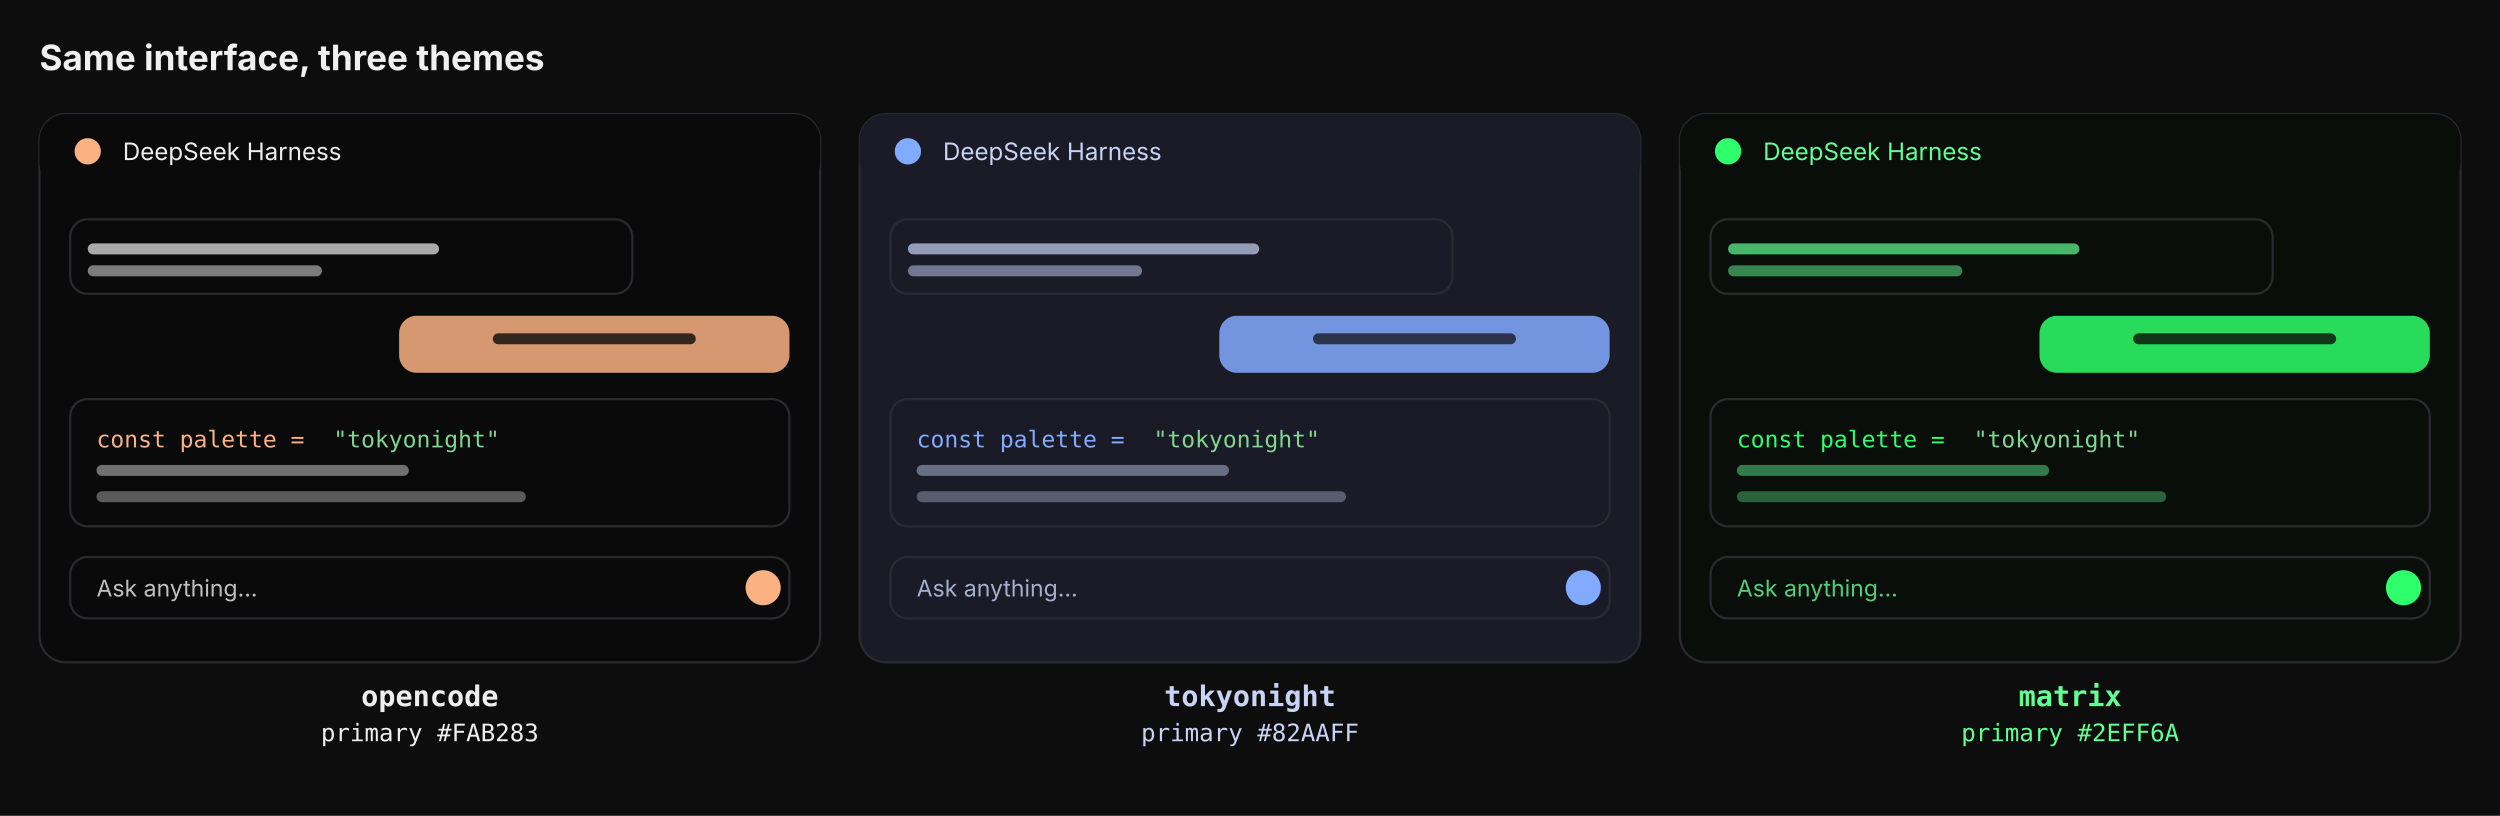
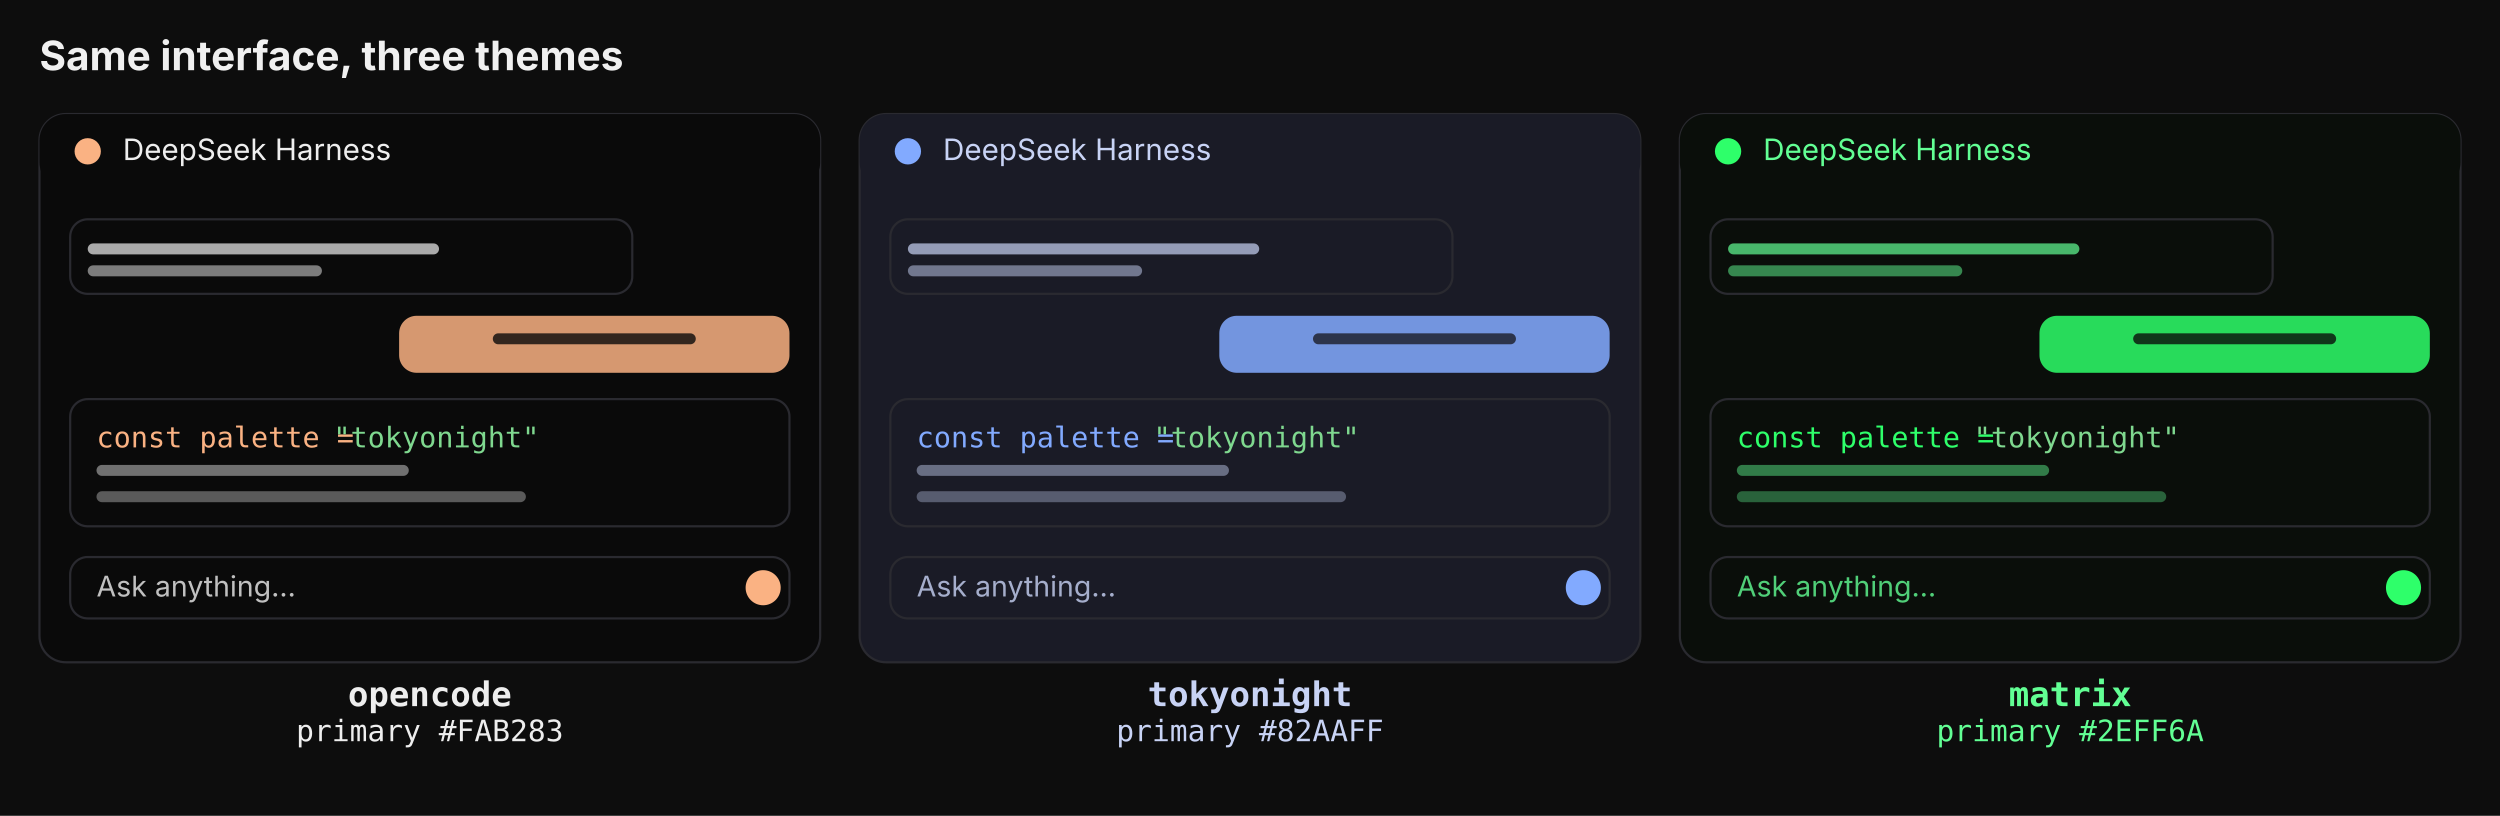
<svg xmlns="http://www.w3.org/2000/svg" width="1140" height="372" viewBox="0 0 1140 372">
  <rect width="100%" height="100%" fill="#0d0d0d" />
-   <text x="18" y="32" font-family="-apple-system,Segoe UI,Microsoft YaHei,PingFang SC,sans-serif" font-size="16" font-weight="700" fill="#f0f0f0">Same interface, three themes</text>
+   <text x="18" y="32" font-family="-apple-system,Segoe UI,Microsoft YaHei,PingFang SC,sans-serif" font-size="18.5" font-weight="700" fill="#f0f0f0">Same interface, three themes</text>
  <g>
    <rect x="18" y="52" width="356" height="250" rx="12" fill="#0A0A0A" stroke="#2a2a30" />
    <rect x="18" y="52" width="356" height="34" rx="12" fill="#0A0A0A" />
    <circle cx="40" cy="69" r="6" fill="#FAB283" />
-     <text x="56" y="73" font-family="-apple-system,Segoe UI,Microsoft YaHei,PingFang SC,sans-serif" font-size="11" fill="#EEEEEE">DeepSeek Harness</text>
+     <text x="56" y="73" font-family="-apple-system,Segoe UI,Microsoft YaHei,PingFang SC,sans-serif" font-size="13.5" fill="#EEEEEE">DeepSeek Harness</text>
    <rect x="32" y="100" width="256.32" height="34" rx="8" fill="#0A0A0A" stroke="#2a2a30" />
    <rect x="40" y="111" width="160.2" height="5" rx="2.5" fill="#EEEEEE" opacity="0.7" />
    <rect x="40" y="121" width="106.8" height="5" rx="2.5" fill="#EEEEEE" opacity="0.5" />
    <rect x="182" y="144" width="178" height="26" rx="8" fill="#FAB283" opacity="0.85" />
    <rect x="224.72" y="152" width="92.56" height="5" rx="2.5" fill="#0A0A0A" opacity="0.8" />
    <rect x="32" y="182" width="328" height="58" rx="8" fill="#0A0A0A" stroke="#2a2a30" />
-     <text x="44" y="204" font-family="ui-monospace,SFMono-Regular,Menlo,Consolas,monospace" font-size="10.5" fill="#FAB283">const palette =</text>
-     <text x="152" y="204" font-family="ui-monospace,SFMono-Regular,Menlo,Consolas,monospace" font-size="10.5" fill="#7fd88f">"tokyonight"</text>
+     <text x="44" y="204" font-family="ui-monospace,SFMono-Regular,Menlo,Consolas,monospace" font-size="13" fill="#FAB283">const palette =</text>
+     <text x="152" y="204" font-family="ui-monospace,SFMono-Regular,Menlo,Consolas,monospace" font-size="13" fill="#7fd88f">"tokyonight"</text>
    <rect x="44" y="212" width="142.4" height="5" rx="2.5" fill="#EEEEEE" opacity="0.45" />
    <rect x="44" y="224" width="195.8" height="5" rx="2.5" fill="#EEEEEE" opacity="0.35" />
    <rect x="32" y="254" width="328" height="28" rx="8" fill="#0A0A0A" stroke="#2a2a30" />
-     <text x="44" y="272" font-family="-apple-system,Segoe UI,Microsoft YaHei,PingFang SC,sans-serif" font-size="10.5" fill="#EEEEEE" opacity="0.8">Ask anything…</text>
+     <text x="44" y="272" font-family="-apple-system,Segoe UI,Microsoft YaHei,PingFang SC,sans-serif" font-size="13" fill="#EEEEEE" opacity="0.8">Ask anything…</text>
    <circle cx="348" cy="268" r="8" fill="#FAB283" />
-     <text x="196" y="322" text-anchor="middle" font-family="ui-monospace,SFMono-Regular,Menlo,Consolas,monospace" font-size="13" font-weight="600" fill="#EEEEEE">opencode</text>
-     <text x="196" y="338" text-anchor="middle" font-family="ui-monospace,SFMono-Regular,Menlo,Consolas,monospace" font-size="11" fill="#EEEEEE">primary #FAB283</text>
+     <text x="196" y="322" text-anchor="middle" font-family="ui-monospace,SFMono-Regular,Menlo,Consolas,monospace" font-size="15.5" font-weight="600" fill="#EEEEEE">opencode</text>
+     <text x="196" y="338" text-anchor="middle" font-family="ui-monospace,SFMono-Regular,Menlo,Consolas,monospace" font-size="13.5" fill="#EEEEEE">primary #FAB283</text>
  </g>
  <g>
    <rect x="392" y="52" width="356" height="250" rx="12" fill="#1A1B26" stroke="#2a2a30" />
    <rect x="392" y="52" width="356" height="34" rx="12" fill="#1A1B26" />
    <circle cx="414" cy="69" r="6" fill="#82AAFF" />
-     <text x="430" y="73" font-family="-apple-system,Segoe UI,Microsoft YaHei,PingFang SC,sans-serif" font-size="11" fill="#C8D3F5">DeepSeek Harness</text>
+     <text x="430" y="73" font-family="-apple-system,Segoe UI,Microsoft YaHei,PingFang SC,sans-serif" font-size="13.5" fill="#C8D3F5">DeepSeek Harness</text>
    <rect x="406" y="100" width="256.32" height="34" rx="8" fill="#1A1B26" stroke="#2a2a30" />
    <rect x="414" y="111" width="160.2" height="5" rx="2.5" fill="#C8D3F5" opacity="0.7" />
    <rect x="414" y="121" width="106.8" height="5" rx="2.5" fill="#C8D3F5" opacity="0.5" />
    <rect x="556" y="144" width="178" height="26" rx="8" fill="#82AAFF" opacity="0.85" />
    <rect x="598.72" y="152" width="92.56" height="5" rx="2.5" fill="#1A1B26" opacity="0.8" />
    <rect x="406" y="182" width="328" height="58" rx="8" fill="#1A1B26" stroke="#2a2a30" />
-     <text x="418" y="204" font-family="ui-monospace,SFMono-Regular,Menlo,Consolas,monospace" font-size="10.5" fill="#82AAFF">const palette =</text>
-     <text x="526" y="204" font-family="ui-monospace,SFMono-Regular,Menlo,Consolas,monospace" font-size="10.5" fill="#7fd88f">"tokyonight"</text>
+     <text x="418" y="204" font-family="ui-monospace,SFMono-Regular,Menlo,Consolas,monospace" font-size="13" fill="#82AAFF">const palette =</text>
+     <text x="526" y="204" font-family="ui-monospace,SFMono-Regular,Menlo,Consolas,monospace" font-size="13" fill="#7fd88f">"tokyonight"</text>
    <rect x="418" y="212" width="142.4" height="5" rx="2.5" fill="#C8D3F5" opacity="0.45" />
    <rect x="418" y="224" width="195.8" height="5" rx="2.5" fill="#C8D3F5" opacity="0.35" />
    <rect x="406" y="254" width="328" height="28" rx="8" fill="#1A1B26" stroke="#2a2a30" />
-     <text x="418" y="272" font-family="-apple-system,Segoe UI,Microsoft YaHei,PingFang SC,sans-serif" font-size="10.5" fill="#C8D3F5" opacity="0.8">Ask anything…</text>
+     <text x="418" y="272" font-family="-apple-system,Segoe UI,Microsoft YaHei,PingFang SC,sans-serif" font-size="13" fill="#C8D3F5" opacity="0.8">Ask anything…</text>
    <circle cx="722" cy="268" r="8" fill="#82AAFF" />
-     <text x="570" y="322" text-anchor="middle" font-family="ui-monospace,SFMono-Regular,Menlo,Consolas,monospace" font-size="13" font-weight="600" fill="#C8D3F5">tokyonight</text>
-     <text x="570" y="338" text-anchor="middle" font-family="ui-monospace,SFMono-Regular,Menlo,Consolas,monospace" font-size="11" fill="#C8D3F5">primary #82AAFF</text>
+     <text x="570" y="322" text-anchor="middle" font-family="ui-monospace,SFMono-Regular,Menlo,Consolas,monospace" font-size="15.5" font-weight="600" fill="#C8D3F5">tokyonight</text>
+     <text x="570" y="338" text-anchor="middle" font-family="ui-monospace,SFMono-Regular,Menlo,Consolas,monospace" font-size="13.5" fill="#C8D3F5">primary #82AAFF</text>
  </g>
  <g>
    <rect x="766" y="52" width="356" height="250" rx="12" fill="#0A0E0A" stroke="#2a2a30" />
    <rect x="766" y="52" width="356" height="34" rx="12" fill="#0A0E0A" />
    <circle cx="788" cy="69" r="6" fill="#2EFF6A" />
-     <text x="804" y="73" font-family="-apple-system,Segoe UI,Microsoft YaHei,PingFang SC,sans-serif" font-size="11" fill="#62FF94">DeepSeek Harness</text>
+     <text x="804" y="73" font-family="-apple-system,Segoe UI,Microsoft YaHei,PingFang SC,sans-serif" font-size="13.5" fill="#62FF94">DeepSeek Harness</text>
    <rect x="780" y="100" width="256.32" height="34" rx="8" fill="#0A0E0A" stroke="#2a2a30" />
    <rect x="788" y="111" width="160.2" height="5" rx="2.5" fill="#62FF94" opacity="0.7" />
    <rect x="788" y="121" width="106.8" height="5" rx="2.5" fill="#62FF94" opacity="0.5" />
    <rect x="930" y="144" width="178" height="26" rx="8" fill="#2EFF6A" opacity="0.85" />
    <rect x="972.72" y="152" width="92.56" height="5" rx="2.5" fill="#0A0E0A" opacity="0.8" />
    <rect x="780" y="182" width="328" height="58" rx="8" fill="#0A0E0A" stroke="#2a2a30" />
-     <text x="792" y="204" font-family="ui-monospace,SFMono-Regular,Menlo,Consolas,monospace" font-size="10.5" fill="#2EFF6A">const palette =</text>
-     <text x="900" y="204" font-family="ui-monospace,SFMono-Regular,Menlo,Consolas,monospace" font-size="10.5" fill="#7fd88f">"tokyonight"</text>
+     <text x="792" y="204" font-family="ui-monospace,SFMono-Regular,Menlo,Consolas,monospace" font-size="13" fill="#2EFF6A">const palette =</text>
+     <text x="900" y="204" font-family="ui-monospace,SFMono-Regular,Menlo,Consolas,monospace" font-size="13" fill="#7fd88f">"tokyonight"</text>
    <rect x="792" y="212" width="142.4" height="5" rx="2.5" fill="#62FF94" opacity="0.45" />
    <rect x="792" y="224" width="195.8" height="5" rx="2.5" fill="#62FF94" opacity="0.35" />
    <rect x="780" y="254" width="328" height="28" rx="8" fill="#0A0E0A" stroke="#2a2a30" />
-     <text x="792" y="272" font-family="-apple-system,Segoe UI,Microsoft YaHei,PingFang SC,sans-serif" font-size="10.5" fill="#62FF94" opacity="0.8">Ask anything…</text>
+     <text x="792" y="272" font-family="-apple-system,Segoe UI,Microsoft YaHei,PingFang SC,sans-serif" font-size="13" fill="#62FF94" opacity="0.8">Ask anything…</text>
    <circle cx="1096" cy="268" r="8" fill="#2EFF6A" />
-     <text x="944" y="322" text-anchor="middle" font-family="ui-monospace,SFMono-Regular,Menlo,Consolas,monospace" font-size="13" font-weight="600" fill="#62FF94">matrix</text>
-     <text x="944" y="338" text-anchor="middle" font-family="ui-monospace,SFMono-Regular,Menlo,Consolas,monospace" font-size="11" fill="#62FF94">primary #2EFF6A</text>
+     <text x="944" y="322" text-anchor="middle" font-family="ui-monospace,SFMono-Regular,Menlo,Consolas,monospace" font-size="15.5" font-weight="600" fill="#62FF94">matrix</text>
+     <text x="944" y="338" text-anchor="middle" font-family="ui-monospace,SFMono-Regular,Menlo,Consolas,monospace" font-size="13.5" fill="#62FF94">primary #2EFF6A</text>
  </g>
</svg>
